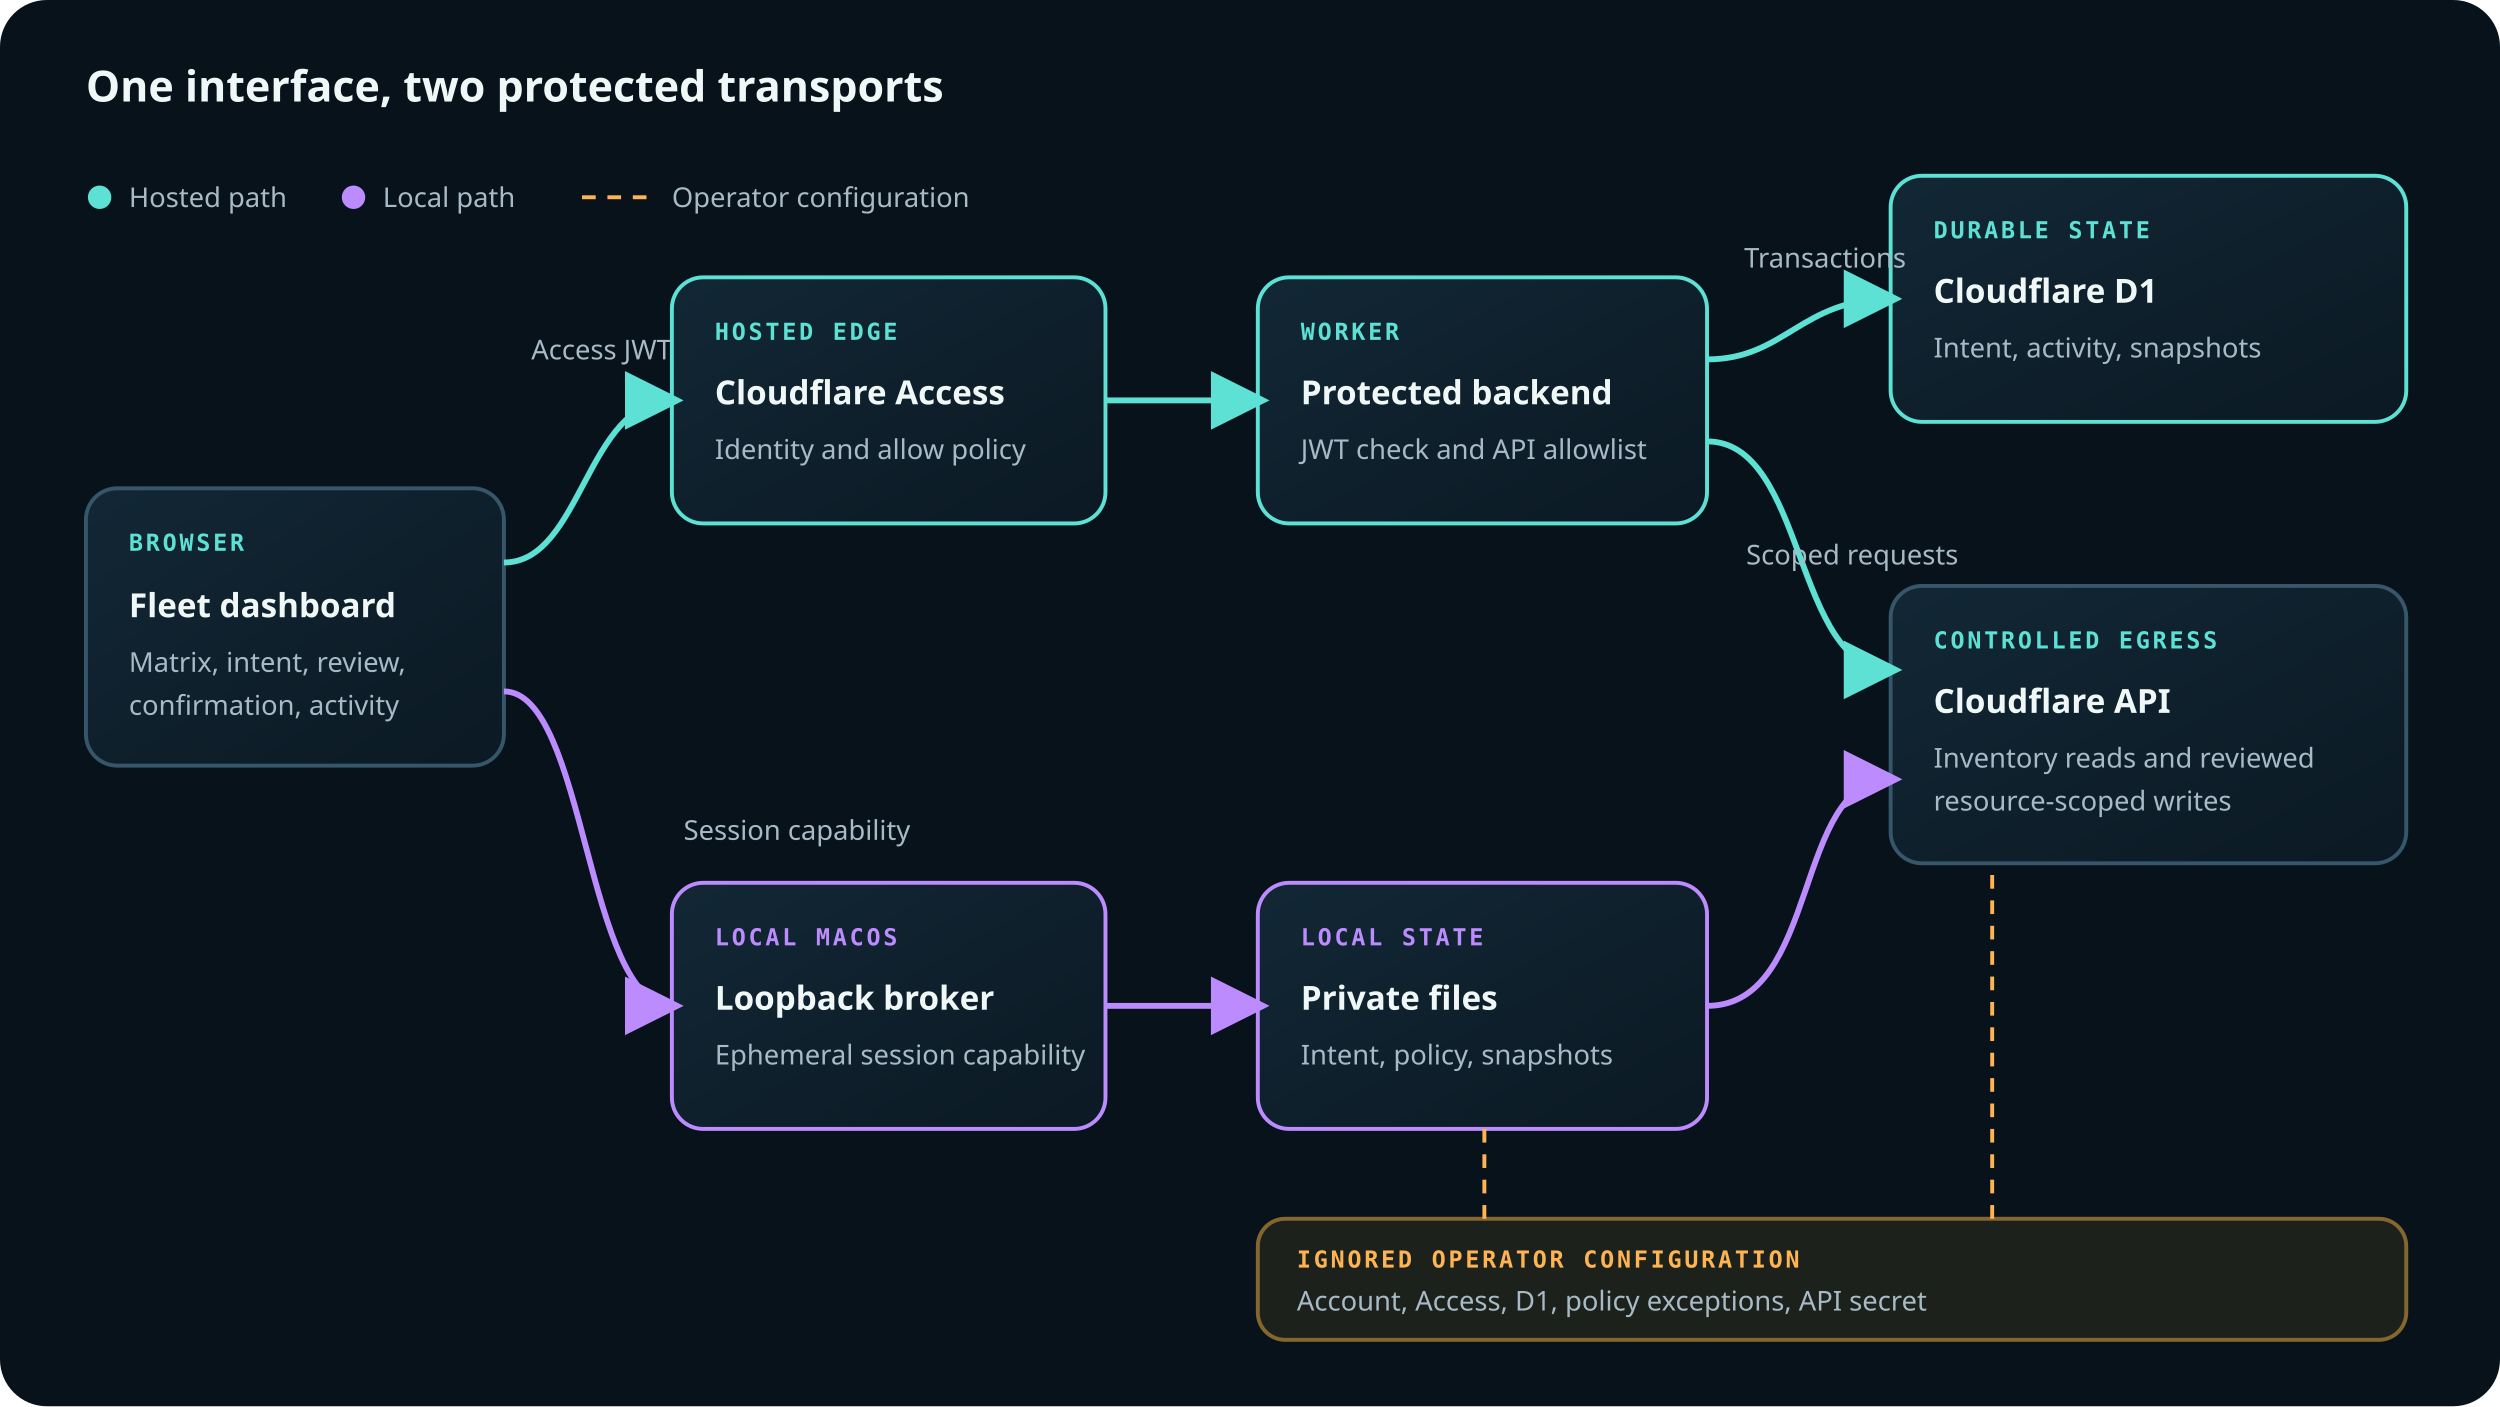
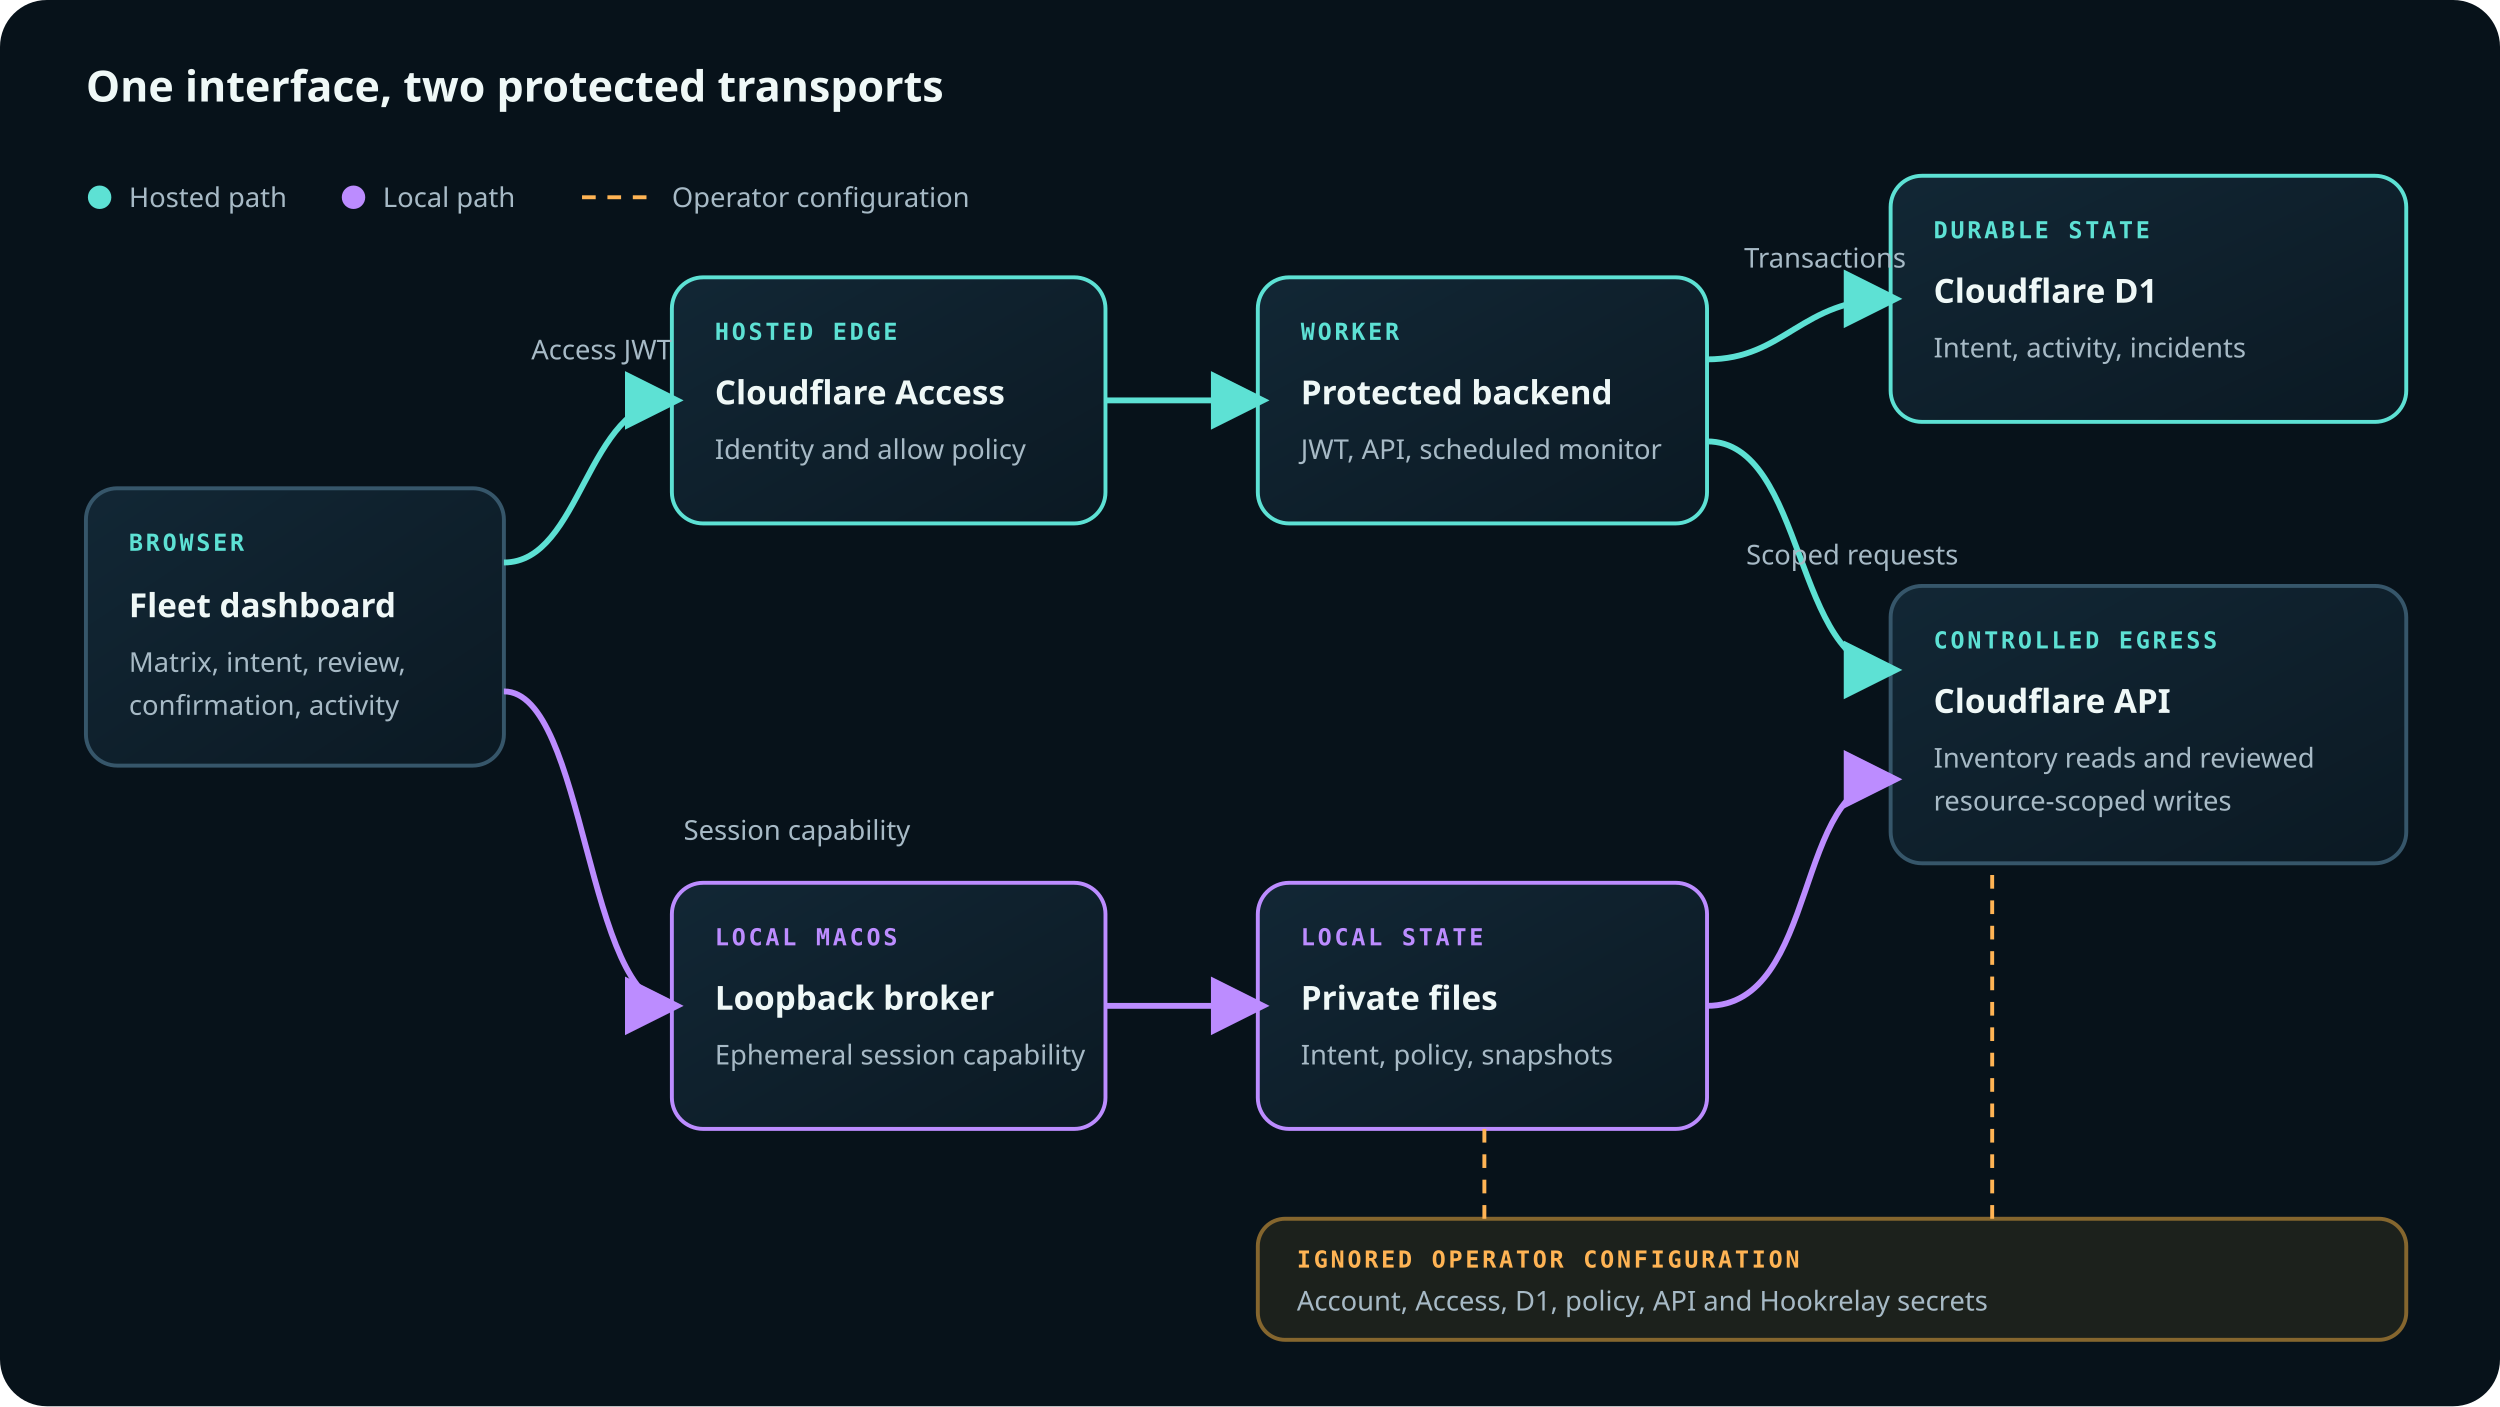
<svg xmlns="http://www.w3.org/2000/svg" width="1280" height="720" viewBox="0 0 1280 720" role="img" aria-labelledby="title description">
  <defs>
    <linearGradient id="panel" x1="0" x2="1" y1="0" y2="1">
      <stop offset="0" stop-color="#122735" />
      <stop offset="1" stop-color="#0b1923" />
    </linearGradient>
    <marker id="arrow-cyan" markerWidth="10" markerHeight="10" refX="8" refY="5" orient="auto">
      <path d="M0 0L10 5L0 10Z" fill="#5de1d4" />
    </marker>
    <marker id="arrow-violet" markerWidth="10" markerHeight="10" refX="8" refY="5" orient="auto">
      <path d="M0 0L10 5L0 10Z" fill="#bc8cff" />
    </marker>
    <style>
      .box { fill: url(#panel); stroke: #36566a; stroke-width: 2 }
      .box-hosted { stroke: #5de1d4 }
      .box-local { stroke: #bc8cff }
      .title { fill: #eff8f7; font: 700 22px ui-sans-serif, system-ui, sans-serif }
      .label { fill: #eff8f7; font: 700 17px ui-sans-serif, system-ui, sans-serif }
      .copy { fill: #a7bac6; font: 14px ui-sans-serif, system-ui, sans-serif }
      .tag { fill: #5de1d4; font: 700 12px ui-monospace, monospace; letter-spacing: 1.4px }
      .tag-local { fill: #bc8cff }
      .tag-config { fill: #ffb454 }
      .flow-hosted { fill: none; stroke: #5de1d4; stroke-width: 3; marker-end: url(#arrow-cyan) }
      .flow-local { fill: none; stroke: #bc8cff; stroke-width: 3; marker-end: url(#arrow-violet) }
      .flow-config { fill: none; stroke: #ffb454; stroke-width: 2; stroke-dasharray: 7 6 }
    </style>
  </defs>
  <rect width="1280" height="720" rx="24" fill="#07121a" />
  <text x="44" y="52" class="title">One interface, two protected transports</text>
  <g transform="translate(44 94)">
    <circle cx="7" cy="7" r="6" fill="#5de1d4" />
    <text x="22" y="12" class="copy">Hosted path</text>
    <circle cx="137" cy="7" r="6" fill="#bc8cff" />
    <text x="152" y="12" class="copy">Local path</text>
    <path d="M254 7h34" stroke="#ffb454" stroke-width="2" stroke-dasharray="7 6" />
    <text x="300" y="12" class="copy">Operator configuration</text>
  </g>
  <g transform="translate(44 250)">
    <rect class="box" width="214" height="142" rx="16" />
    <text x="22" y="32" class="tag">BROWSER</text>
    <text x="22" y="66" class="label">Fleet dashboard</text>
    <text x="22" y="94" class="copy">Matrix, intent, review,</text>
    <text x="22" y="116" class="copy">confirmation, activity</text>
  </g>
  <g transform="translate(344 142)">
    <rect class="box box-hosted" width="222" height="126" rx="16" />
    <text x="22" y="32" class="tag">HOSTED EDGE</text>
    <text x="22" y="65" class="label">Cloudflare Access</text>
    <text x="22" y="93" class="copy">Identity and allow policy</text>
  </g>
  <g transform="translate(644 142)">
    <rect class="box box-hosted" width="230" height="126" rx="16" />
    <text x="22" y="32" class="tag">WORKER</text>
    <text x="22" y="65" class="label">Protected backend</text>
-     <text x="22" y="93" class="copy">JWT check and API allowlist</text>
+     <text x="22" y="93" class="copy">JWT, API, scheduled monitor</text>
  </g>
  <g transform="translate(968 90)">
    <rect class="box box-hosted" width="264" height="126" rx="16" />
    <text x="22" y="32" class="tag">DURABLE STATE</text>
    <text x="22" y="65" class="label">Cloudflare D1</text>
-     <text x="22" y="93" class="copy">Intent, activity, snapshots</text>
+     <text x="22" y="93" class="copy">Intent, activity, incidents</text>
  </g>
  <g transform="translate(344 452)">
    <rect class="box box-local" width="222" height="126" rx="16" />
    <text x="22" y="32" class="tag tag-local">LOCAL MACOS</text>
    <text x="22" y="65" class="label">Loopback broker</text>
    <text x="22" y="93" class="copy">Ephemeral session capability</text>
  </g>
  <g transform="translate(644 452)">
    <rect class="box box-local" width="230" height="126" rx="16" />
    <text x="22" y="32" class="tag tag-local">LOCAL STATE</text>
    <text x="22" y="65" class="label">Private files</text>
    <text x="22" y="93" class="copy">Intent, policy, snapshots</text>
  </g>
  <g transform="translate(968 300)">
    <rect class="box" width="264" height="142" rx="16" />
    <text x="22" y="32" class="tag">CONTROLLED EGRESS</text>
    <text x="22" y="65" class="label">Cloudflare API</text>
    <text x="22" y="93" class="copy">Inventory reads and reviewed</text>
    <text x="22" y="115" class="copy">resource-scoped writes</text>
  </g>
  <g transform="translate(644 624)">
    <rect width="588" height="62" rx="14" fill="#1c211c" stroke="#85662e" stroke-width="2" />
    <text x="20" y="25" class="tag tag-config">IGNORED OPERATOR CONFIGURATION</text>
-     <text x="20" y="47" class="copy">Account, Access, D1, policy exceptions, API secret</text>
+     <text x="20" y="47" class="copy">Account, Access, D1, policy, API and Hookrelay secrets</text>
  </g>
  <path class="flow-hosted" d="M258 288C298 288 300 205 344 205" />
  <path class="flow-hosted" d="M566 205H644" />
  <path class="flow-hosted" d="M874 184C914 184 922 153 968 153" />
  <path class="flow-hosted" d="M874 226C925 226 918 343 968 343" />
  <path class="flow-local" d="M258 354C300 354 300 515 344 515" />
  <path class="flow-local" d="M566 515H644" />
  <path class="flow-local" d="M874 515C932 515 918 399 968 399" />
  <path class="flow-config" d="M760 624V578" />
  <path class="flow-config" d="M1020 624V442" />
  <text x="272" y="184" class="copy">Access JWT</text>
  <text x="350" y="430" class="copy">Session capability</text>
  <text x="893" y="137" class="copy">Transactions</text>
  <text x="894" y="289" class="copy">Scoped requests</text>
</svg>
